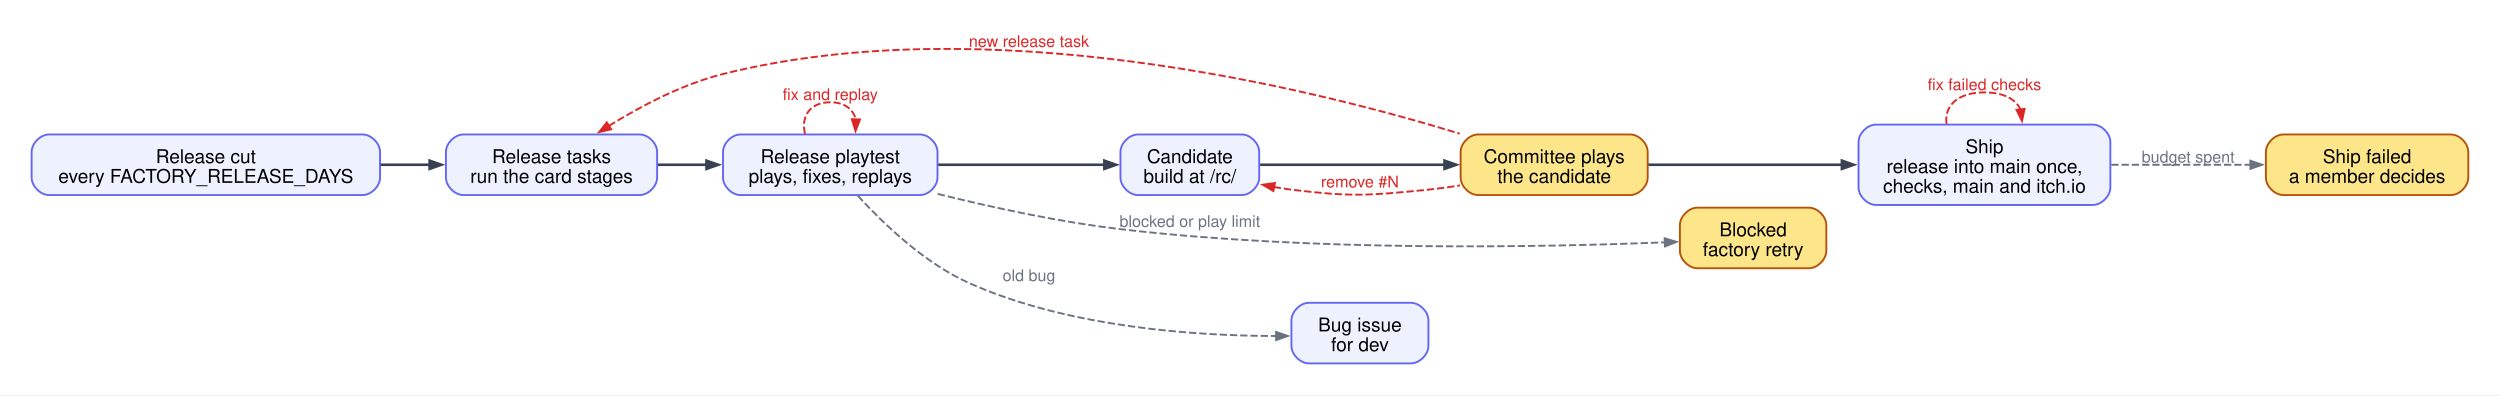
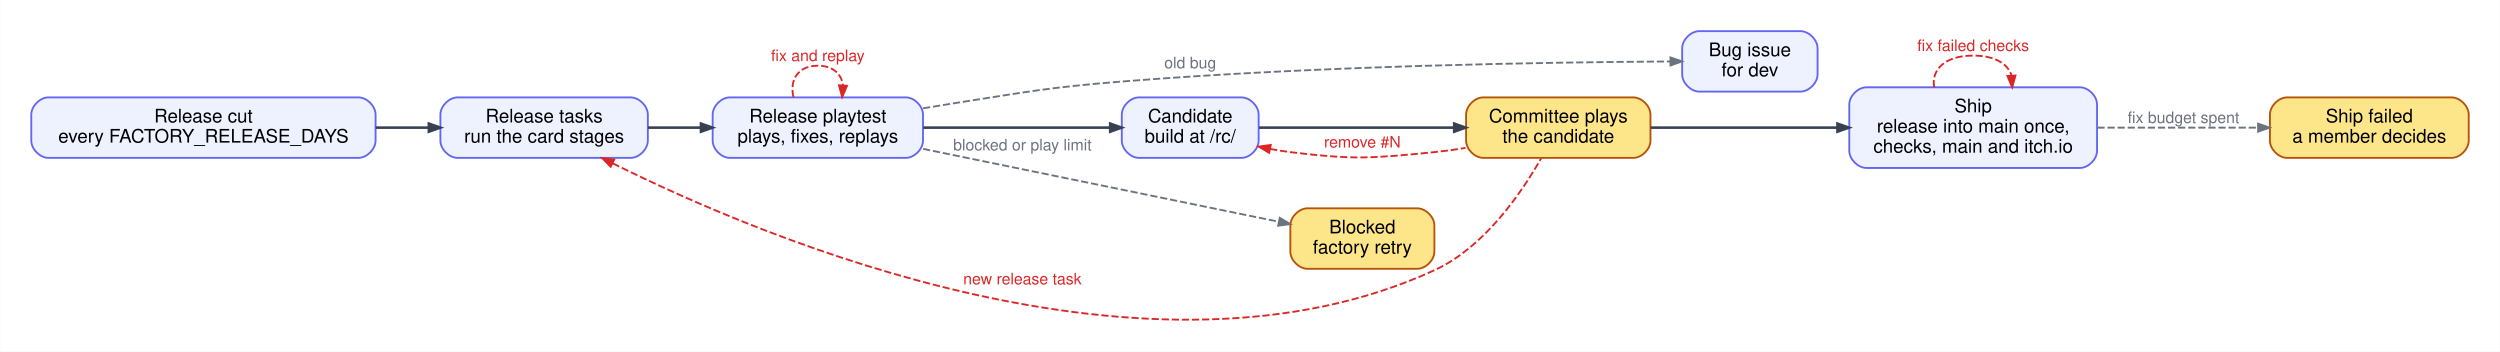
- <svg xmlns="http://www.w3.org/2000/svg" width="1708pt" height="270pt" viewBox="0.00 0.00 1708.00 270.00">
-   <g id="graph0" class="graph" transform="scale(1 1) rotate(0) translate(21.6 248.27)">
-     <polygon fill="white" stroke="none" points="-21.6,21.6 -21.6,-248.27 1686.35,-248.27 1686.35,21.6 -21.6,21.6" />
+ <svg xmlns="http://www.w3.org/2000/svg" width="1735pt" height="244pt" viewBox="0.00 0.00 1735.20 244.06">
+   <g id="graph0" class="graph" transform="scale(1 1) rotate(0) translate(21.6 222.46)">
+     <polygon fill="white" stroke="transparent" points="-21.6,21.6 -21.6,-222.46 1713.6,-222.46 1713.6,21.6 -21.6,21.6" />
    <g id="node1" class="node">
-       <path fill="#eef2ff" stroke="#6366f1" stroke-width="1.3" d="M226.05,-156.4C226.05,-156.4 12,-156.4 12,-156.4 6,-156.4 0,-150.4 0,-144.4 0,-144.4 0,-127 0,-127 0,-121 6,-115 12,-115 12,-115 226.05,-115 226.05,-115 232.05,-115 238.05,-121 238.05,-127 238.05,-127 238.05,-144.4 238.05,-144.4 238.05,-150.4 232.05,-156.4 226.05,-156.4" />
-       <text xml:space="preserve" text-anchor="middle" x="119.03" y="-136.85" font-family="Helvetica,sans-Serif" font-size="13.00">Release cut</text>
-       <text xml:space="preserve" text-anchor="middle" x="119.03" y="-123.35" font-family="Helvetica,sans-Serif" font-size="13.00">every FACTORY_RELEASE_DAYS</text>
+       <path fill="#eef2ff" stroke="#6366f1" stroke-width="1.3" d="M227,-154.86C227,-154.86 12,-154.86 12,-154.86 6,-154.86 0,-148.86 0,-142.86 0,-142.86 0,-124.86 0,-124.86 0,-118.86 6,-112.86 12,-112.86 12,-112.86 227,-112.86 227,-112.86 233,-112.86 239,-118.86 239,-124.86 239,-124.86 239,-142.86 239,-142.86 239,-148.86 233,-154.86 227,-154.86" />
+       <text text-anchor="middle" x="119.5" y="-137.46" font-family="Helvetica,sans-Serif" font-size="13.00">Release cut</text>
+       <text text-anchor="middle" x="119.5" y="-123.46" font-family="Helvetica,sans-Serif" font-size="13.00">every FACTORY_RELEASE_DAYS</text>
    </g>
    <g id="node2" class="node">
-       <path fill="#eef2ff" stroke="#6366f1" stroke-width="1.3" d="M415.35,-156.4C415.35,-156.4 295.05,-156.4 295.05,-156.4 289.05,-156.4 283.05,-150.4 283.05,-144.4 283.05,-144.4 283.05,-127 283.05,-127 283.05,-121 289.05,-115 295.05,-115 295.05,-115 415.35,-115 415.35,-115 421.35,-115 427.35,-121 427.35,-127 427.35,-127 427.35,-144.4 427.35,-144.4 427.35,-150.4 421.35,-156.4 415.35,-156.4" />
-       <text xml:space="preserve" text-anchor="middle" x="355.2" y="-136.85" font-family="Helvetica,sans-Serif" font-size="13.00">Release tasks</text>
-       <text xml:space="preserve" text-anchor="middle" x="355.2" y="-123.35" font-family="Helvetica,sans-Serif" font-size="13.00">run the card stages</text>
+       <path fill="#eef2ff" stroke="#6366f1" stroke-width="1.3" d="M416,-154.86C416,-154.86 296,-154.86 296,-154.86 290,-154.86 284,-148.86 284,-142.86 284,-142.86 284,-124.86 284,-124.86 284,-118.86 290,-112.86 296,-112.86 296,-112.86 416,-112.86 416,-112.86 422,-112.86 428,-118.86 428,-124.86 428,-124.86 428,-142.86 428,-142.86 428,-148.86 422,-154.86 416,-154.86" />
+       <text text-anchor="middle" x="356" y="-137.46" font-family="Helvetica,sans-Serif" font-size="13.00">Release tasks</text>
+       <text text-anchor="middle" x="356" y="-123.46" font-family="Helvetica,sans-Serif" font-size="13.00">run the card stages</text>
    </g>
    <g id="edge1" class="edge">
-       <path fill="none" stroke="#374151" stroke-width="1.8" d="M238.48,-135.7C249.8,-135.7 261.1,-135.7 271.96,-135.7" />
-       <polygon fill="#374151" stroke="#374151" stroke-width="1.8" points="271.93,-138.5 279.93,-135.7 271.93,-132.9 271.93,-138.5" />
+       <path fill="none" stroke="#374151" stroke-width="1.8" d="M239.12,-133.86C251.58,-133.86 264.02,-133.86 275.88,-133.86" />
+       <polygon fill="#374151" stroke="#374151" stroke-width="1.8" points="275.99,-136.66 283.99,-133.86 275.99,-131.06 275.99,-136.66" />
    </g>
    <g id="node3" class="node">
-       <path fill="#eef2ff" stroke="#6366f1" stroke-width="1.3" d="M606.9,-156.4C606.9,-156.4 484.35,-156.4 484.35,-156.4 478.35,-156.4 472.35,-150.4 472.35,-144.4 472.35,-144.4 472.35,-127 472.35,-127 472.35,-121 478.35,-115 484.35,-115 484.35,-115 606.9,-115 606.9,-115 612.9,-115 618.9,-121 618.9,-127 618.9,-127 618.9,-144.4 618.9,-144.4 618.9,-150.4 612.9,-156.4 606.9,-156.4" />
-       <text xml:space="preserve" text-anchor="middle" x="545.63" y="-136.85" font-family="Helvetica,sans-Serif" font-size="13.00">Release playtest</text>
-       <text xml:space="preserve" text-anchor="middle" x="545.63" y="-123.35" font-family="Helvetica,sans-Serif" font-size="13.00">plays, fixes, replays</text>
+       <path fill="#eef2ff" stroke="#6366f1" stroke-width="1.3" d="M607,-154.86C607,-154.86 485,-154.86 485,-154.86 479,-154.86 473,-148.86 473,-142.86 473,-142.86 473,-124.86 473,-124.86 473,-118.86 479,-112.86 485,-112.86 485,-112.86 607,-112.86 607,-112.86 613,-112.86 619,-118.86 619,-124.86 619,-124.86 619,-142.86 619,-142.86 619,-148.86 613,-154.86 607,-154.86" />
+       <text text-anchor="middle" x="546" y="-137.46" font-family="Helvetica,sans-Serif" font-size="13.00">Release playtest</text>
+       <text text-anchor="middle" x="546" y="-123.46" font-family="Helvetica,sans-Serif" font-size="13.00">plays, fixes, replays</text>
    </g>
    <g id="edge2" class="edge">
-       <path fill="none" stroke="#374151" stroke-width="1.8" d="M427.97,-135.7C438.85,-135.7 450.15,-135.7 461.25,-135.7" />
-       <polygon fill="#374151" stroke="#374151" stroke-width="1.8" points="461.08,-138.5 469.08,-135.7 461.08,-132.9 461.08,-138.5" />
+       <path fill="none" stroke="#374151" stroke-width="1.8" d="M428.07,-133.86C439.99,-133.86 452.42,-133.86 464.55,-133.86" />
+       <polygon fill="#374151" stroke="#374151" stroke-width="1.8" points="464.89,-136.66 472.89,-133.86 464.89,-131.06 464.89,-136.66" />
    </g>
    <g id="node5" class="node">
-       <path fill="#fde68a" stroke="#b45309" stroke-width="1.3" d="M1092.1,-156.4C1092.1,-156.4 988.3,-156.4 988.3,-156.4 982.3,-156.4 976.3,-150.4 976.3,-144.4 976.3,-144.4 976.3,-127 976.3,-127 976.3,-121 982.3,-115 988.3,-115 988.3,-115 1092.1,-115 1092.1,-115 1098.1,-115 1104.1,-121 1104.1,-127 1104.1,-127 1104.1,-144.4 1104.1,-144.4 1104.1,-150.4 1098.1,-156.4 1092.1,-156.4" />
-       <text xml:space="preserve" text-anchor="middle" x="1040.2" y="-136.85" font-family="Helvetica,sans-Serif" font-size="13.00">Committee plays</text>
-       <text xml:space="preserve" text-anchor="middle" x="1040.2" y="-123.35" font-family="Helvetica,sans-Serif" font-size="13.00">the candidate</text>
+       <path fill="#fde68a" stroke="#b45309" stroke-width="1.3" d="M1112,-154.86C1112,-154.86 1008,-154.86 1008,-154.86 1002,-154.86 996,-148.86 996,-142.86 996,-142.86 996,-124.86 996,-124.86 996,-118.86 1002,-112.86 1008,-112.86 1008,-112.86 1112,-112.86 1112,-112.86 1118,-112.86 1124,-118.86 1124,-124.86 1124,-124.86 1124,-142.86 1124,-142.86 1124,-148.86 1118,-154.86 1112,-154.86" />
+       <text text-anchor="middle" x="1060" y="-137.46" font-family="Helvetica,sans-Serif" font-size="13.00">Committee plays</text>
+       <text text-anchor="middle" x="1060" y="-123.46" font-family="Helvetica,sans-Serif" font-size="13.00">the candidate</text>
    </g>
    <g id="edge6" class="edge">
-       <path fill="none" stroke="#dc2626" stroke-width="1.3" stroke-dasharray="5,2" d="M394.35,-162.23C416.13,-175.73 444.55,-190.75 472.35,-197.7 651.22,-242.45 869.86,-189.27 975.73,-156.97" />
-       <polygon fill="#dc2626" stroke="#dc2626" stroke-width="1.3" points="395.97,-159.93 387.71,-158 392.96,-164.66 395.97,-159.93" />
-       <text xml:space="preserve" text-anchor="middle" x="681.4" y="-216.22" font-family="Helvetica,sans-Serif" font-size="11.00" fill="#dc2626">new release task</text>
+       <path fill="none" stroke="#dc2626" stroke-width="1.3" stroke-dasharray="5,2" d="M403.65,-109.07C509.99,-56.15 776.4,55.92 974,-34.86 1008.58,-50.75 1034.38,-88.42 1048.03,-112.44" />
+       <polygon fill="#dc2626" stroke="#dc2626" stroke-width="1.3" points="402.17,-106.68 396.27,-112.77 404.68,-111.68 402.17,-106.68" />
+       <text text-anchor="middle" x="688" y="-25.06" font-family="Helvetica,sans-Serif" font-size="11.00" fill="#dc2626">new release task</text>
    </g>
    <g id="edge8" class="edge">
-       <path fill="none" stroke="#dc2626" stroke-width="1.3" stroke-dasharray="5,2" d="M528.41,-156.79C525.48,-168.1 531.22,-178.4 545.63,-178.4 555.75,-178.4 561.6,-173.31 563.16,-166.35" />
-       <polygon fill="#dc2626" stroke="#dc2626" stroke-width="1.3" points="565.97,-166.66 562.91,-158.76 560.37,-166.85 565.97,-166.66" />
-       <text xml:space="preserve" text-anchor="middle" x="545.63" y="-179.95" font-family="Helvetica,sans-Serif" font-size="11.00" fill="#dc2626">fix and replay</text>
+       <path fill="none" stroke="#dc2626" stroke-width="1.3" stroke-dasharray="5,2" d="M529.1,-155.1C526.23,-166.49 531.86,-176.86 546,-176.86 556.6,-176.86 562.42,-171.03 563.46,-163.31" />
+       <polygon fill="#dc2626" stroke="#dc2626" stroke-width="1.3" points="566.24,-162.89 562.9,-155.1 560.65,-163.27 566.24,-162.89" />
+       <text text-anchor="middle" x="546" y="-180.06" font-family="Helvetica,sans-Serif" font-size="11.00" fill="#dc2626">fix and replay</text>
    </g>
    <g id="node4" class="node">
-       <path fill="#eef2ff" stroke="#6366f1" stroke-width="1.3" d="M826.7,-156.4C826.7,-156.4 755.9,-156.4 755.9,-156.4 749.9,-156.4 743.9,-150.4 743.9,-144.4 743.9,-144.4 743.9,-127 743.9,-127 743.9,-121 749.9,-115 755.9,-115 755.9,-115 826.7,-115 826.7,-115 832.7,-115 838.7,-121 838.7,-127 838.7,-127 838.7,-144.4 838.7,-144.4 838.7,-150.4 832.7,-156.4 826.7,-156.4" />
-       <text xml:space="preserve" text-anchor="middle" x="791.3" y="-136.85" font-family="Helvetica,sans-Serif" font-size="13.00">Candidate</text>
-       <text xml:space="preserve" text-anchor="middle" x="791.3" y="-123.35" font-family="Helvetica,sans-Serif" font-size="13.00">build at /rc/</text>
+       <path fill="#eef2ff" stroke="#6366f1" stroke-width="1.3" d="M840,-154.86C840,-154.86 769,-154.86 769,-154.86 763,-154.86 757,-148.86 757,-142.86 757,-142.86 757,-124.86 757,-124.86 757,-118.86 763,-112.86 769,-112.86 769,-112.86 840,-112.86 840,-112.86 846,-112.86 852,-118.86 852,-124.86 852,-124.86 852,-142.86 852,-142.86 852,-148.86 846,-154.86 840,-154.86" />
+       <text text-anchor="middle" x="804.5" y="-137.46" font-family="Helvetica,sans-Serif" font-size="13.00">Candidate</text>
+       <text text-anchor="middle" x="804.5" y="-123.46" font-family="Helvetica,sans-Serif" font-size="13.00">build at /rc/</text>
    </g>
    <g id="edge3" class="edge">
-       <path fill="none" stroke="#374151" stroke-width="1.8" d="M619.41,-135.7C655.72,-135.7 699.02,-135.7 732.95,-135.7" />
-       <polygon fill="#374151" stroke="#374151" stroke-width="1.8" points="732.89,-138.5 740.89,-135.7 732.89,-132.9 732.89,-138.5" />
+       <path fill="none" stroke="#374151" stroke-width="1.8" d="M619.13,-133.86C660.18,-133.86 710.79,-133.86 748.59,-133.86" />
+       <polygon fill="#374151" stroke="#374151" stroke-width="1.8" points="748.94,-136.66 756.94,-133.86 748.94,-131.06 748.94,-136.66" />
    </g>
    <g id="node7" class="node">
-       <path fill="#fde68a" stroke="#b45309" stroke-width="1.3" d="M1214.15,-106.4C1214.15,-106.4 1138.1,-106.4 1138.1,-106.4 1132.1,-106.4 1126.1,-100.4 1126.1,-94.4 1126.1,-94.4 1126.1,-77 1126.1,-77 1126.1,-71 1132.1,-65 1138.1,-65 1138.1,-65 1214.15,-65 1214.15,-65 1220.15,-65 1226.15,-71 1226.15,-77 1226.15,-77 1226.15,-94.4 1226.15,-94.4 1226.15,-100.4 1220.15,-106.4 1214.15,-106.4" />
-       <text xml:space="preserve" text-anchor="middle" x="1176.13" y="-86.85" font-family="Helvetica,sans-Serif" font-size="13.00">Blocked</text>
-       <text xml:space="preserve" text-anchor="middle" x="1176.13" y="-73.35" font-family="Helvetica,sans-Serif" font-size="13.00">factory retry</text>
+       <path fill="#fde68a" stroke="#b45309" stroke-width="1.3" d="M962,-77.86C962,-77.86 886,-77.86 886,-77.86 880,-77.86 874,-71.86 874,-65.86 874,-65.86 874,-47.86 874,-47.86 874,-41.86 880,-35.86 886,-35.86 886,-35.86 962,-35.86 962,-35.86 968,-35.86 974,-41.86 974,-47.86 974,-47.86 974,-65.86 974,-65.86 974,-71.86 968,-77.86 962,-77.86" />
+       <text text-anchor="middle" x="924" y="-60.46" font-family="Helvetica,sans-Serif" font-size="13.00">Blocked</text>
+       <text text-anchor="middle" x="924" y="-46.46" font-family="Helvetica,sans-Serif" font-size="13.00">factory retry</text>
    </g>
    <g id="edge10" class="edge">
-       <path fill="none" stroke="#6b7280" stroke-width="1.3" stroke-dasharray="5,2" d="M619.09,-115.79C656.12,-106.58 702.08,-96.6 743.9,-91.7 876.1,-76.2 1032.64,-79.34 1115.97,-82.7" />
-       <polygon fill="#6b7280" stroke="#6b7280" stroke-width="1.3" points="1115.68,-85.49 1123.8,-83.03 1115.92,-79.89 1115.68,-85.49" />
-       <text xml:space="preserve" text-anchor="middle" x="791.3" y="-93.25" font-family="Helvetica,sans-Serif" font-size="11.00" fill="#6b7280">blocked or play limit</text>
+       <path fill="none" stroke="#6b7280" stroke-width="1.3" stroke-dasharray="5,2" d="M619.05,-119.11C690.97,-104.38 800.04,-82.04 866.1,-68.51" />
+       <polygon fill="#6b7280" stroke="#6b7280" stroke-width="1.3" points="866.66,-71.26 873.94,-66.91 865.54,-65.77 866.66,-71.26" />
+       <text text-anchor="middle" x="688" y="-118.06" font-family="Helvetica,sans-Serif" font-size="11.00" fill="#6b7280">blocked or play limit</text>
    </g>
    <g id="node8" class="node">
-       <path fill="#eef2ff" stroke="#6366f1" stroke-width="1.3" d="M942.3,-41.4C942.3,-41.4 872.7,-41.4 872.7,-41.4 866.7,-41.4 860.7,-35.4 860.7,-29.4 860.7,-29.4 860.7,-12 860.7,-12 860.7,-6 866.7,0 872.7,0 872.7,0 942.3,0 942.3,0 948.3,0 954.3,-6 954.3,-12 954.3,-12 954.3,-29.4 954.3,-29.4 954.3,-35.4 948.3,-41.4 942.3,-41.4" />
-       <text xml:space="preserve" text-anchor="middle" x="907.5" y="-21.85" font-family="Helvetica,sans-Serif" font-size="13.00">Bug issue</text>
-       <text xml:space="preserve" text-anchor="middle" x="907.5" y="-8.35" font-family="Helvetica,sans-Serif" font-size="13.00">for dev</text>
+       <path fill="#eef2ff" stroke="#6366f1" stroke-width="1.3" d="M1228,-200.86C1228,-200.86 1158,-200.86 1158,-200.86 1152,-200.86 1146,-194.86 1146,-188.86 1146,-188.86 1146,-170.86 1146,-170.86 1146,-164.86 1152,-158.86 1158,-158.86 1158,-158.86 1228,-158.86 1228,-158.86 1234,-158.86 1240,-164.86 1240,-170.86 1240,-170.86 1240,-188.86 1240,-188.86 1240,-194.86 1234,-200.86 1228,-200.86" />
+       <text text-anchor="middle" x="1193" y="-183.46" font-family="Helvetica,sans-Serif" font-size="13.00">Bug issue</text>
+       <text text-anchor="middle" x="1193" y="-169.46" font-family="Helvetica,sans-Serif" font-size="13.00">for dev</text>
    </g>
    <g id="edge11" class="edge">
-       <path fill="none" stroke="#6b7280" stroke-width="1.3" stroke-dasharray="5,2" d="M564.46,-114.54C581.86,-95.47 610.14,-68.38 640.9,-54.7 708.62,-24.58 795,-18.79 850.54,-18.7" />
-       <polygon fill="#6b7280" stroke="#6b7280" stroke-width="1.3" points="850.22,-21.5 858.23,-18.74 850.24,-15.9 850.22,-21.5" />
-       <text xml:space="preserve" text-anchor="middle" x="681.4" y="-56.25" font-family="Helvetica,sans-Serif" font-size="11.00" fill="#6b7280">old bug</text>
+       <path fill="none" stroke="#6b7280" stroke-width="1.3" stroke-dasharray="5,2" d="M619.04,-147.27C626.45,-148.54 633.87,-149.76 641,-150.86 692.37,-158.82 705.18,-161.69 757,-165.86 893.71,-176.88 1055.25,-179.31 1137.67,-179.79" />
+       <polygon fill="#6b7280" stroke="#6b7280" stroke-width="1.3" points="1137.87,-182.59 1145.88,-179.84 1137.9,-176.99 1137.87,-182.59" />
+       <text text-anchor="middle" x="804.5" y="-175.06" font-family="Helvetica,sans-Serif" font-size="11.00" fill="#6b7280">old bug</text>
    </g>
    <g id="edge4" class="edge">
-       <path fill="none" stroke="#374151" stroke-width="1.8" d="M839.32,-135.7C874.97,-135.7 924.65,-135.7 965.56,-135.7" />
-       <polygon fill="#374151" stroke="#374151" stroke-width="1.8" points="965.3,-138.5 973.3,-135.7 965.3,-132.9 965.3,-138.5" />
+       <path fill="none" stroke="#374151" stroke-width="1.8" d="M852.29,-133.86C890.19,-133.86 944.21,-133.86 987.53,-133.86" />
+       <polygon fill="#374151" stroke="#374151" stroke-width="1.8" points="987.76,-136.66 995.76,-133.86 987.76,-131.06 987.76,-136.66" />
    </g>
    <g id="edge7" class="edge">
-       <path fill="none" stroke="#dc2626" stroke-width="1.3" stroke-dasharray="5,2" d="M848.6,-120.57C852.67,-119.82 856.74,-119.19 860.7,-118.7 901.99,-113.65 912.9,-114.6 954.3,-118.7 961.33,-119.4 968.64,-120.41 975.89,-121.6" />
-       <polygon fill="#dc2626" stroke="#dc2626" stroke-width="1.3" points="848.34,-117.76 841.04,-122.08 849.44,-123.25 848.34,-117.76" />
-       <text xml:space="preserve" text-anchor="middle" x="907.5" y="-120.25" font-family="Helvetica,sans-Serif" font-size="11.00" fill="#dc2626">remove #N</text>
+       <path fill="none" stroke="#dc2626" stroke-width="1.3" stroke-dasharray="5,2" d="M859.94,-119.09C864.67,-118.19 869.4,-117.42 874,-116.86 918.12,-111.47 929.77,-112.48 974,-116.86 981.04,-117.56 988.36,-118.57 995.62,-119.76" />
+       <polygon fill="#dc2626" stroke="#dc2626" stroke-width="1.3" points="859.29,-116.37 852.01,-120.71 860.41,-121.85 859.29,-116.37" />
+       <text text-anchor="middle" x="924" y="-120.06" font-family="Helvetica,sans-Serif" font-size="11.00" fill="#dc2626">remove #N</text>
    </g>
    <g id="node6" class="node">
-       <path fill="#eef2ff" stroke="#6366f1" stroke-width="1.3" d="M1408.2,-163.15C1408.2,-163.15 1260.15,-163.15 1260.15,-163.15 1254.15,-163.15 1248.15,-157.15 1248.15,-151.15 1248.15,-151.15 1248.15,-120.25 1248.15,-120.25 1248.15,-114.25 1254.15,-108.25 1260.15,-108.25 1260.15,-108.25 1408.2,-108.25 1408.2,-108.25 1414.2,-108.25 1420.2,-114.25 1420.2,-120.25 1420.2,-120.25 1420.2,-151.15 1420.2,-151.15 1420.2,-157.15 1414.2,-163.15 1408.2,-163.15" />
-       <text xml:space="preserve" text-anchor="middle" x="1334.18" y="-143.6" font-family="Helvetica,sans-Serif" font-size="13.00">Ship</text>
-       <text xml:space="preserve" text-anchor="middle" x="1334.18" y="-130.1" font-family="Helvetica,sans-Serif" font-size="13.00">release into main once,</text>
-       <text xml:space="preserve" text-anchor="middle" x="1334.18" y="-116.6" font-family="Helvetica,sans-Serif" font-size="13.00">checks, main and itch.io</text>
+       <path fill="#eef2ff" stroke="#6366f1" stroke-width="1.3" d="M1422,-161.86C1422,-161.86 1274,-161.86 1274,-161.86 1268,-161.86 1262,-155.86 1262,-149.86 1262,-149.86 1262,-117.86 1262,-117.86 1262,-111.86 1268,-105.86 1274,-105.86 1274,-105.86 1422,-105.86 1422,-105.86 1428,-105.86 1434,-111.86 1434,-117.86 1434,-117.86 1434,-149.86 1434,-149.86 1434,-155.86 1428,-161.86 1422,-161.86" />
+       <text text-anchor="middle" x="1348" y="-144.46" font-family="Helvetica,sans-Serif" font-size="13.00">Ship</text>
+       <text text-anchor="middle" x="1348" y="-130.46" font-family="Helvetica,sans-Serif" font-size="13.00">release into main once,</text>
+       <text text-anchor="middle" x="1348" y="-116.46" font-family="Helvetica,sans-Serif" font-size="13.00">checks, main and itch.io</text>
    </g>
    <g id="edge5" class="edge">
-       <path fill="none" stroke="#374151" stroke-width="1.8" d="M1104.55,-135.7C1143.21,-135.7 1193.4,-135.7 1236.9,-135.7" />
-       <polygon fill="#374151" stroke="#374151" stroke-width="1.8" points="1236.79,-138.5 1244.79,-135.7 1236.79,-132.9 1236.79,-138.5" />
+       <path fill="none" stroke="#374151" stroke-width="1.8" d="M1124.12,-133.86C1162.13,-133.86 1211.24,-133.86 1253.68,-133.86" />
+       <polygon fill="#374151" stroke="#374151" stroke-width="1.8" points="1253.8,-136.66 1261.8,-133.86 1253.8,-131.06 1253.8,-136.66" />
    </g>
    <g id="edge9" class="edge">
-       <path fill="none" stroke="#dc2626" stroke-width="1.3" stroke-dasharray="5,2" d="M1308.31,-163.66C1306.53,-175.29 1315.15,-185.15 1334.18,-185.15 1347.55,-185.15 1355.78,-180.28 1358.87,-173.34" />
-       <polygon fill="#dc2626" stroke="#dc2626" stroke-width="1.3" points="1361.63,-173.89 1359.8,-165.61 1356.07,-173.22 1361.63,-173.89" />
-       <text xml:space="preserve" text-anchor="middle" x="1334.18" y="-186.7" font-family="Helvetica,sans-Serif" font-size="11.00" fill="#dc2626">fix failed checks</text>
+       <path fill="none" stroke="#dc2626" stroke-width="1.3" stroke-dasharray="5,2" d="M1320.91,-161.88C1318.87,-173.75 1327.9,-183.86 1348,-183.86 1363.08,-183.86 1371.93,-178.17 1374.55,-170.32" />
+       <polygon fill="#dc2626" stroke="#dc2626" stroke-width="1.3" points="1377.37,-170.04 1375.09,-161.88 1371.78,-169.68 1377.37,-170.04" />
+       <text text-anchor="middle" x="1348" y="-187.06" font-family="Helvetica,sans-Serif" font-size="11.00" fill="#dc2626">fix failed checks</text>
    </g>
    <g id="node9" class="node">
-       <path fill="#fde68a" stroke="#b45309" stroke-width="1.3" d="M1652.75,-156.4C1652.75,-156.4 1538.45,-156.4 1538.45,-156.4 1532.45,-156.4 1526.45,-150.4 1526.45,-144.4 1526.45,-144.4 1526.45,-127 1526.45,-127 1526.45,-121 1532.45,-115 1538.45,-115 1538.45,-115 1652.75,-115 1652.75,-115 1658.75,-115 1664.75,-121 1664.75,-127 1664.75,-127 1664.75,-144.4 1664.75,-144.4 1664.75,-150.4 1658.75,-156.4 1652.75,-156.4" />
-       <text xml:space="preserve" text-anchor="middle" x="1595.6" y="-136.85" font-family="Helvetica,sans-Serif" font-size="13.00">Ship failed</text>
-       <text xml:space="preserve" text-anchor="middle" x="1595.6" y="-123.35" font-family="Helvetica,sans-Serif" font-size="13.00">a member decides</text>
+       <path fill="#fde68a" stroke="#b45309" stroke-width="1.3" d="M1680,-154.86C1680,-154.86 1566,-154.86 1566,-154.86 1560,-154.86 1554,-148.86 1554,-142.86 1554,-142.86 1554,-124.86 1554,-124.86 1554,-118.86 1560,-112.86 1566,-112.86 1566,-112.86 1680,-112.86 1680,-112.86 1686,-112.86 1692,-118.86 1692,-124.86 1692,-124.86 1692,-142.86 1692,-142.86 1692,-148.86 1686,-154.86 1680,-154.86" />
+       <text text-anchor="middle" x="1623" y="-137.46" font-family="Helvetica,sans-Serif" font-size="13.00">Ship failed</text>
+       <text text-anchor="middle" x="1623" y="-123.46" font-family="Helvetica,sans-Serif" font-size="13.00">a member decides</text>
    </g>
    <g id="edge12" class="edge">
-       <path fill="none" stroke="#6b7280" stroke-width="1.3" stroke-dasharray="5,2" d="M1420.84,-135.7C1451.6,-135.7 1486.12,-135.7 1516.23,-135.7" />
-       <polygon fill="#6b7280" stroke="#6b7280" stroke-width="1.3" points="1515.87,-138.5 1523.87,-135.7 1515.87,-132.9 1515.87,-138.5" />
-       <text xml:space="preserve" text-anchor="middle" x="1473.33" y="-137.25" font-family="Helvetica,sans-Serif" font-size="11.00" fill="#6b7280">budget spent</text>
+       <path fill="none" stroke="#6b7280" stroke-width="1.3" stroke-dasharray="5,2" d="M1434.26,-133.86C1469.89,-133.86 1510.96,-133.86 1545.6,-133.86" />
+       <polygon fill="#6b7280" stroke="#6b7280" stroke-width="1.3" points="1545.79,-136.66 1553.79,-133.86 1545.79,-131.06 1545.79,-136.66" />
+       <text text-anchor="middle" x="1494" y="-137.06" font-family="Helvetica,sans-Serif" font-size="11.00" fill="#6b7280">fix budget spent</text>
    </g>
  </g>
</svg>
